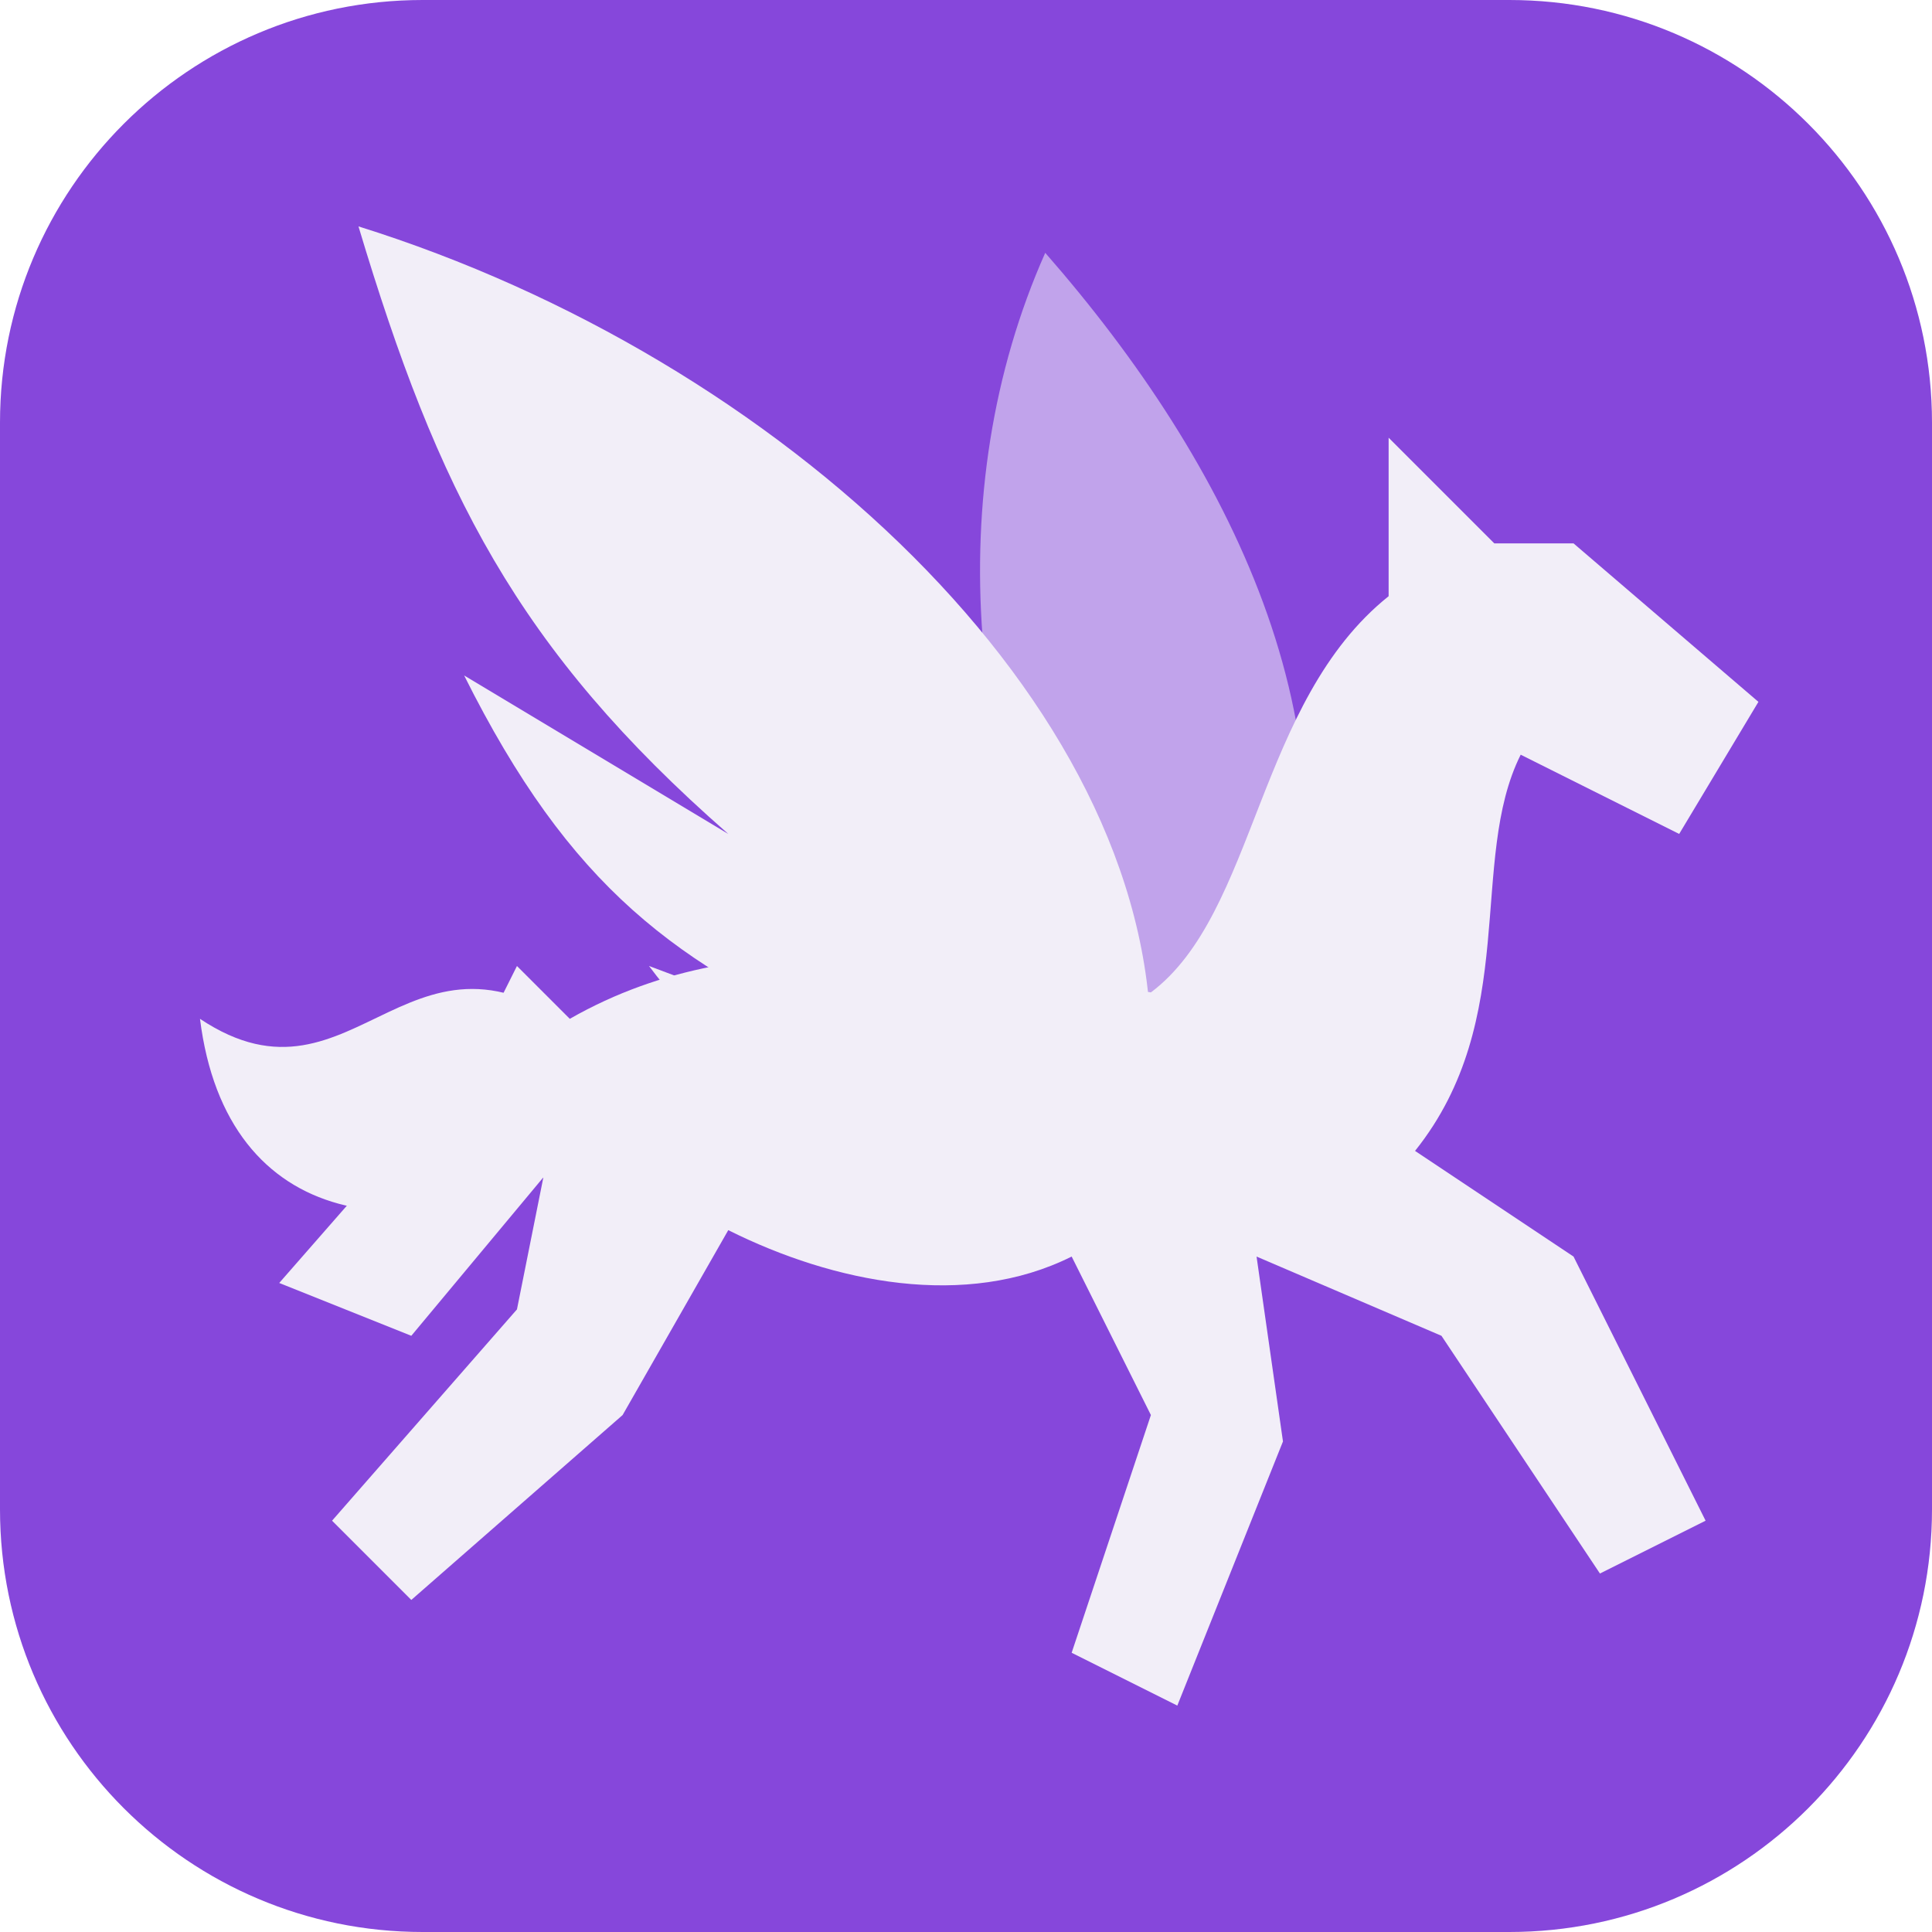
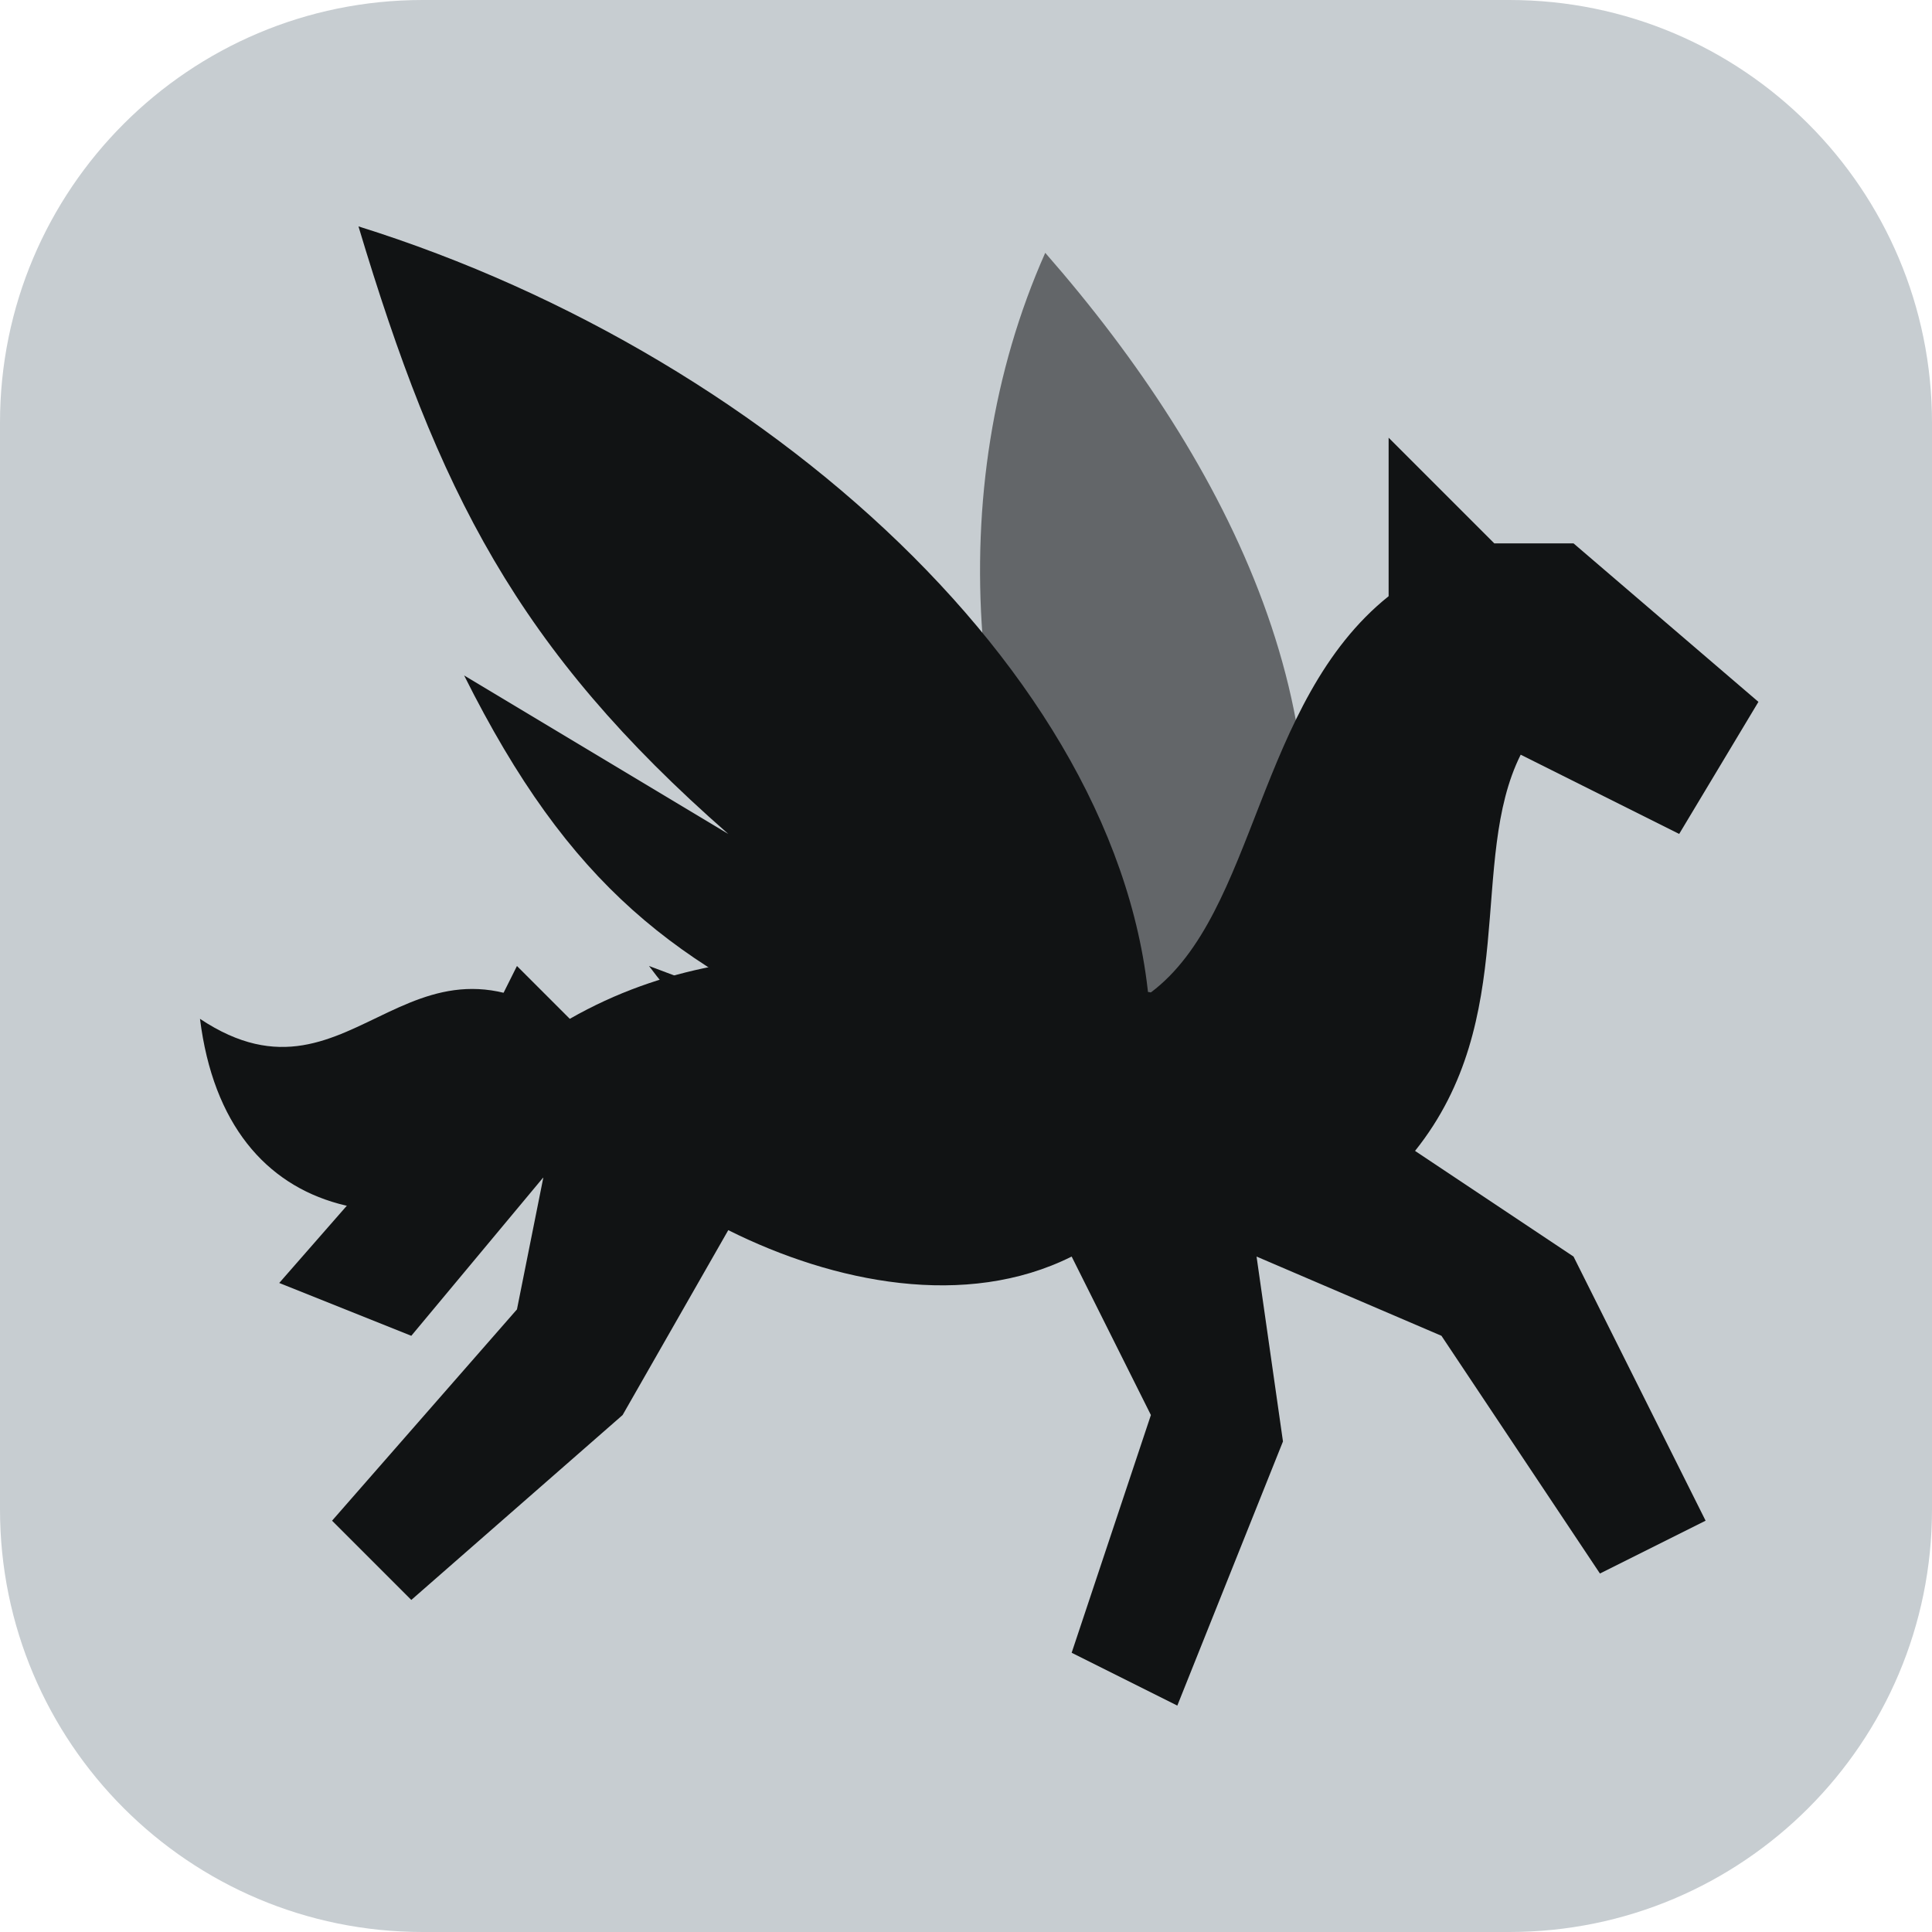
<svg xmlns="http://www.w3.org/2000/svg" viewBox="0 0 64 64">
-   <rect width="64" height="64" rx="14" fill="#8647db" />
+   <rect width="64" height="64" rx="14" fill="#c7cdd1" />
  <g transform="translate(4 4) scale(.875)">
-     <path fill="#f2eef8" opacity="0.55" d="M37 34C32 25 31 14 35 5c7 8 12 18 9 28l-7 1Z" />
-     <path fill="#f2eef8" d="M18 35C11 29 9 38 3 34c1 8 8 9 15 5l1-4Z" />
-     <path fill="#f2eef8" d="M17 34c7-4 15-2 22-1 4-3 4-11 9-15v-6l4 4h3l7 6-3 5-6-3c-2 4 0 10-4 15l6 4 5 10-4 2-6-9-7-3 1 7-4 10-4-2 3-9-3-6c-4 2-9 1-13-1l-4 7-8 7-3-3 7-8 1-5-5 6-5-2 7-8 2-4Z" />
-     <path fill="#f2eef8" d="M39 35C39 22 25 9 9 4c3 10 6 16 14 23l-10-6c4 8 8 11 15 14l-8-3c6 8 13 8 19 3Z" />
+     <path fill="#111314" opacity="0.55" d="M37 34C32 25 31 14 35 5c7 8 12 18 9 28l-7 1Z" />
+     <path fill="#111314" d="M18 35C11 29 9 38 3 34c1 8 8 9 15 5l1-4Z" />
+     <path fill="#111314" d="M17 34c7-4 15-2 22-1 4-3 4-11 9-15v-6l4 4h3l7 6-3 5-6-3c-2 4 0 10-4 15l6 4 5 10-4 2-6-9-7-3 1 7-4 10-4-2 3-9-3-6c-4 2-9 1-13-1l-4 7-8 7-3-3 7-8 1-5-5 6-5-2 7-8 2-4Z" />
+     <path fill="#111314" d="M39 35C39 22 25 9 9 4c3 10 6 16 14 23l-10-6c4 8 8 11 15 14l-8-3c6 8 13 8 19 3Z" />
  </g>
</svg>
